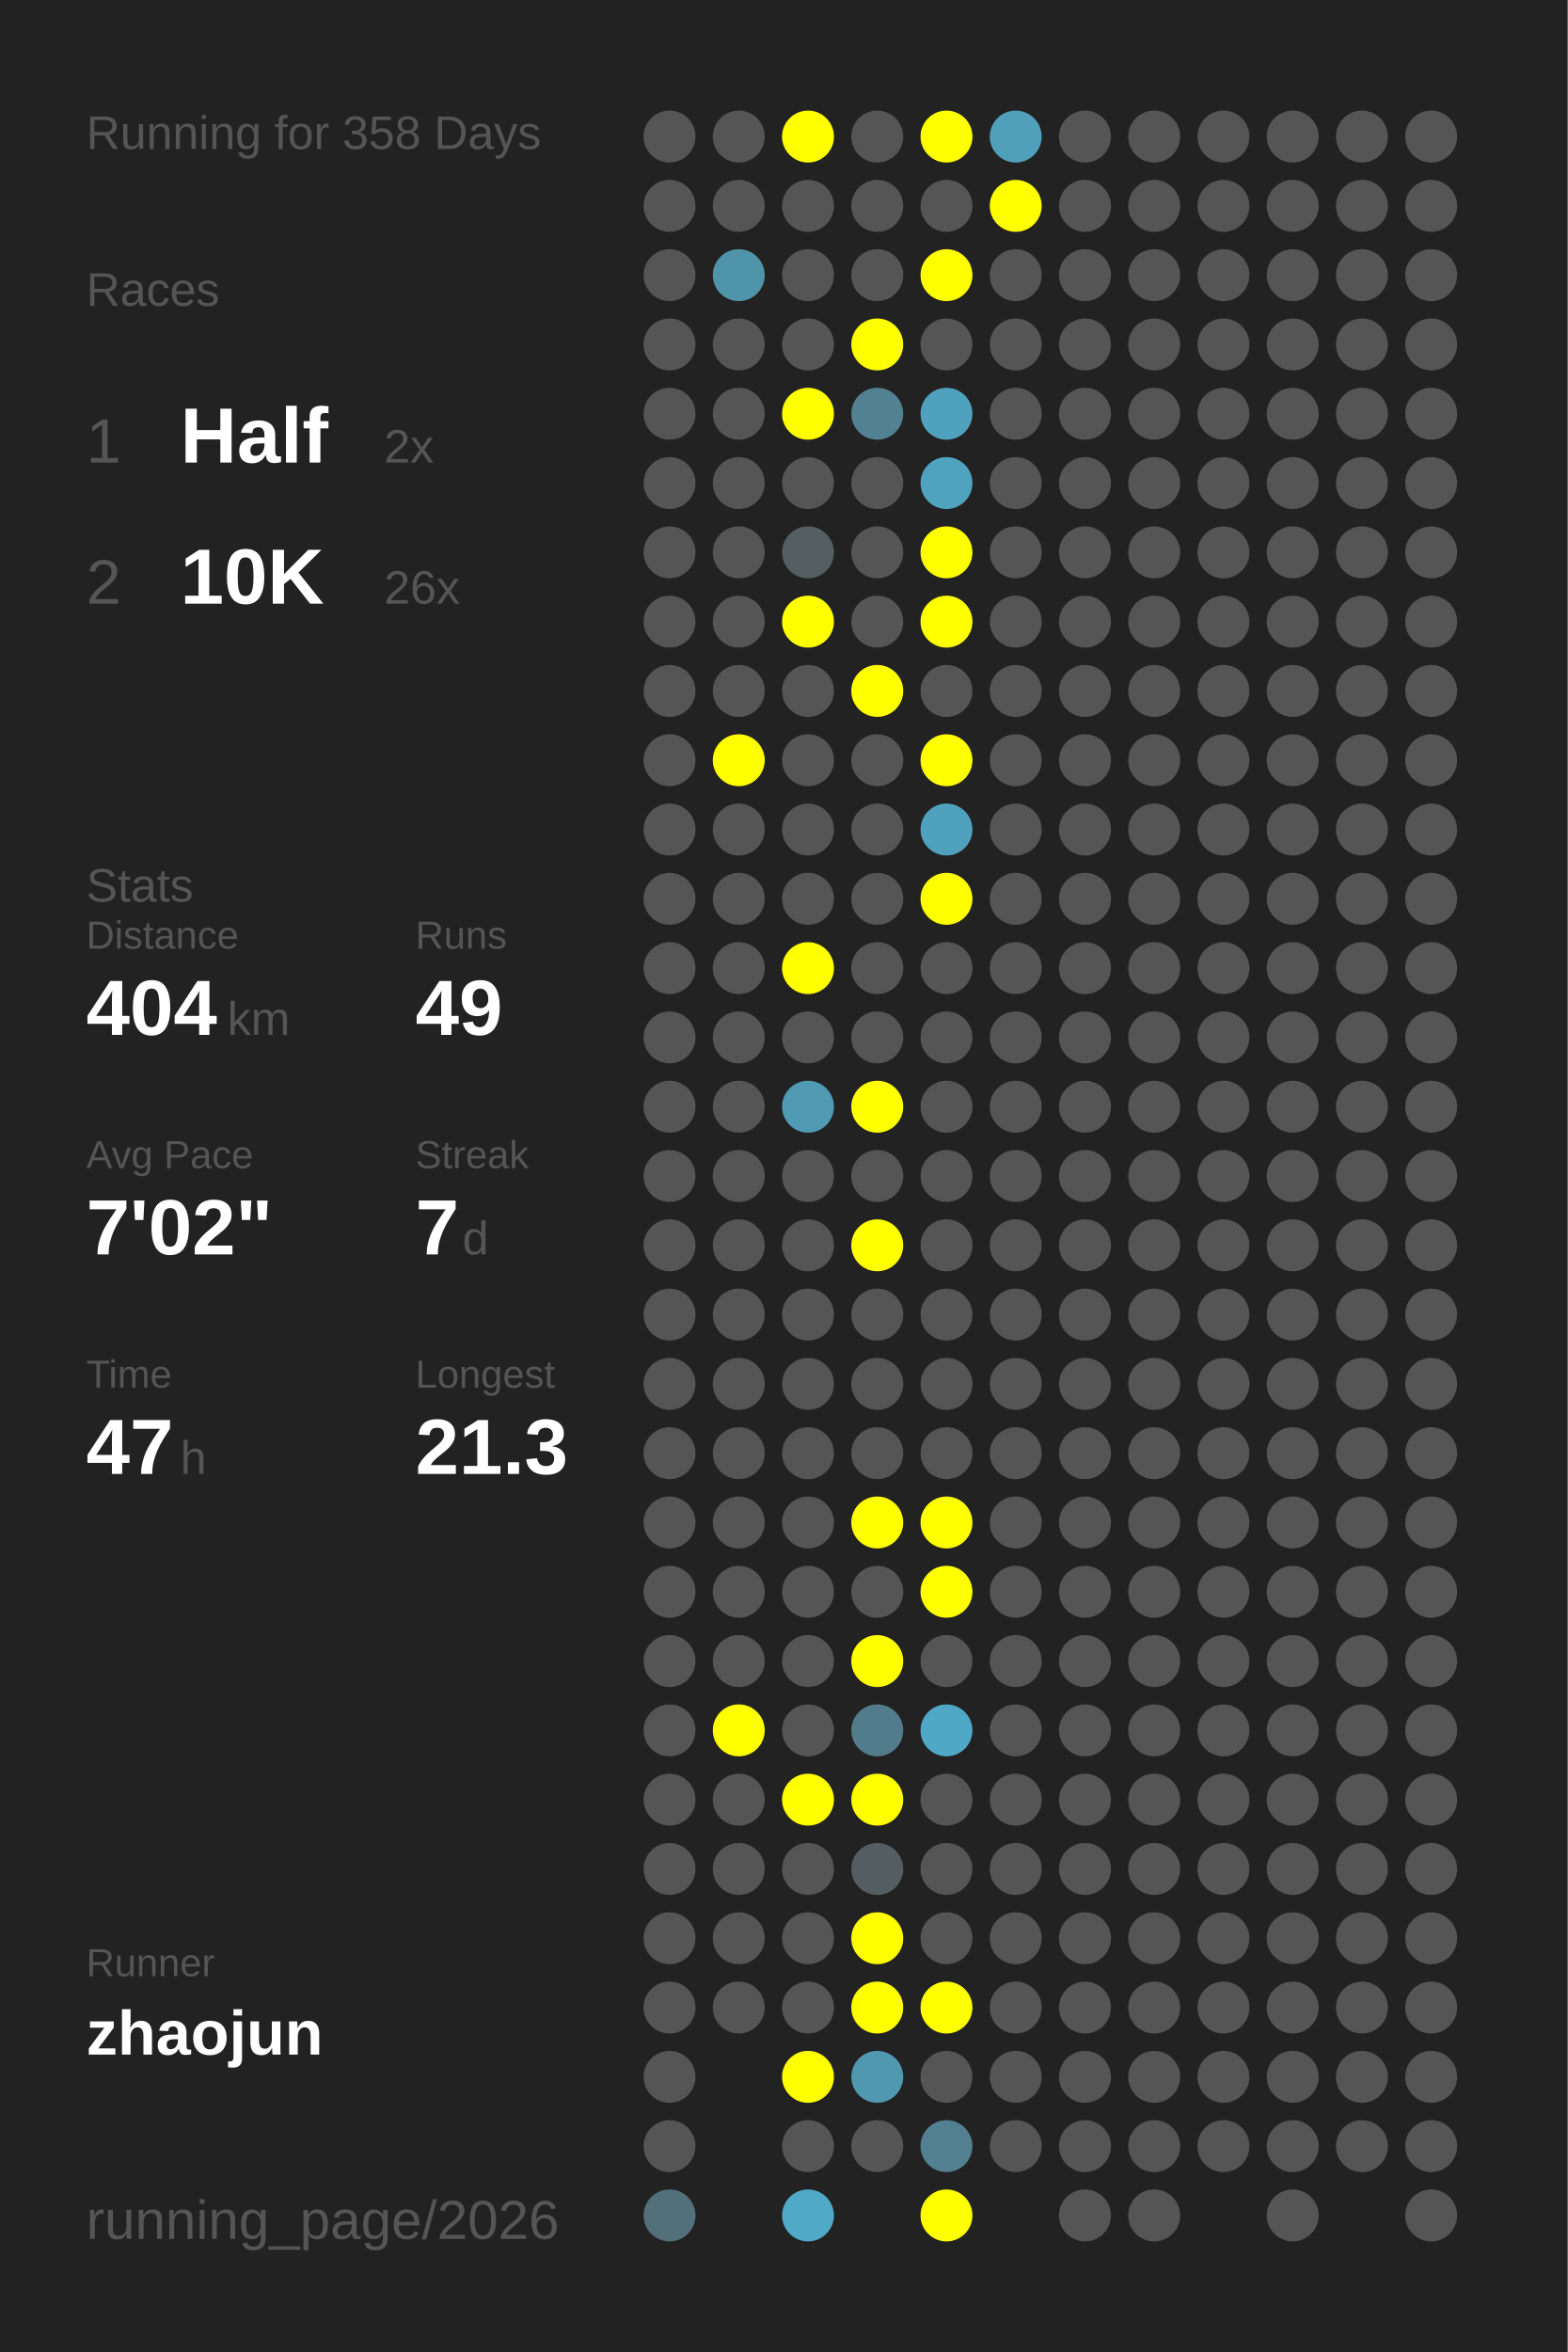
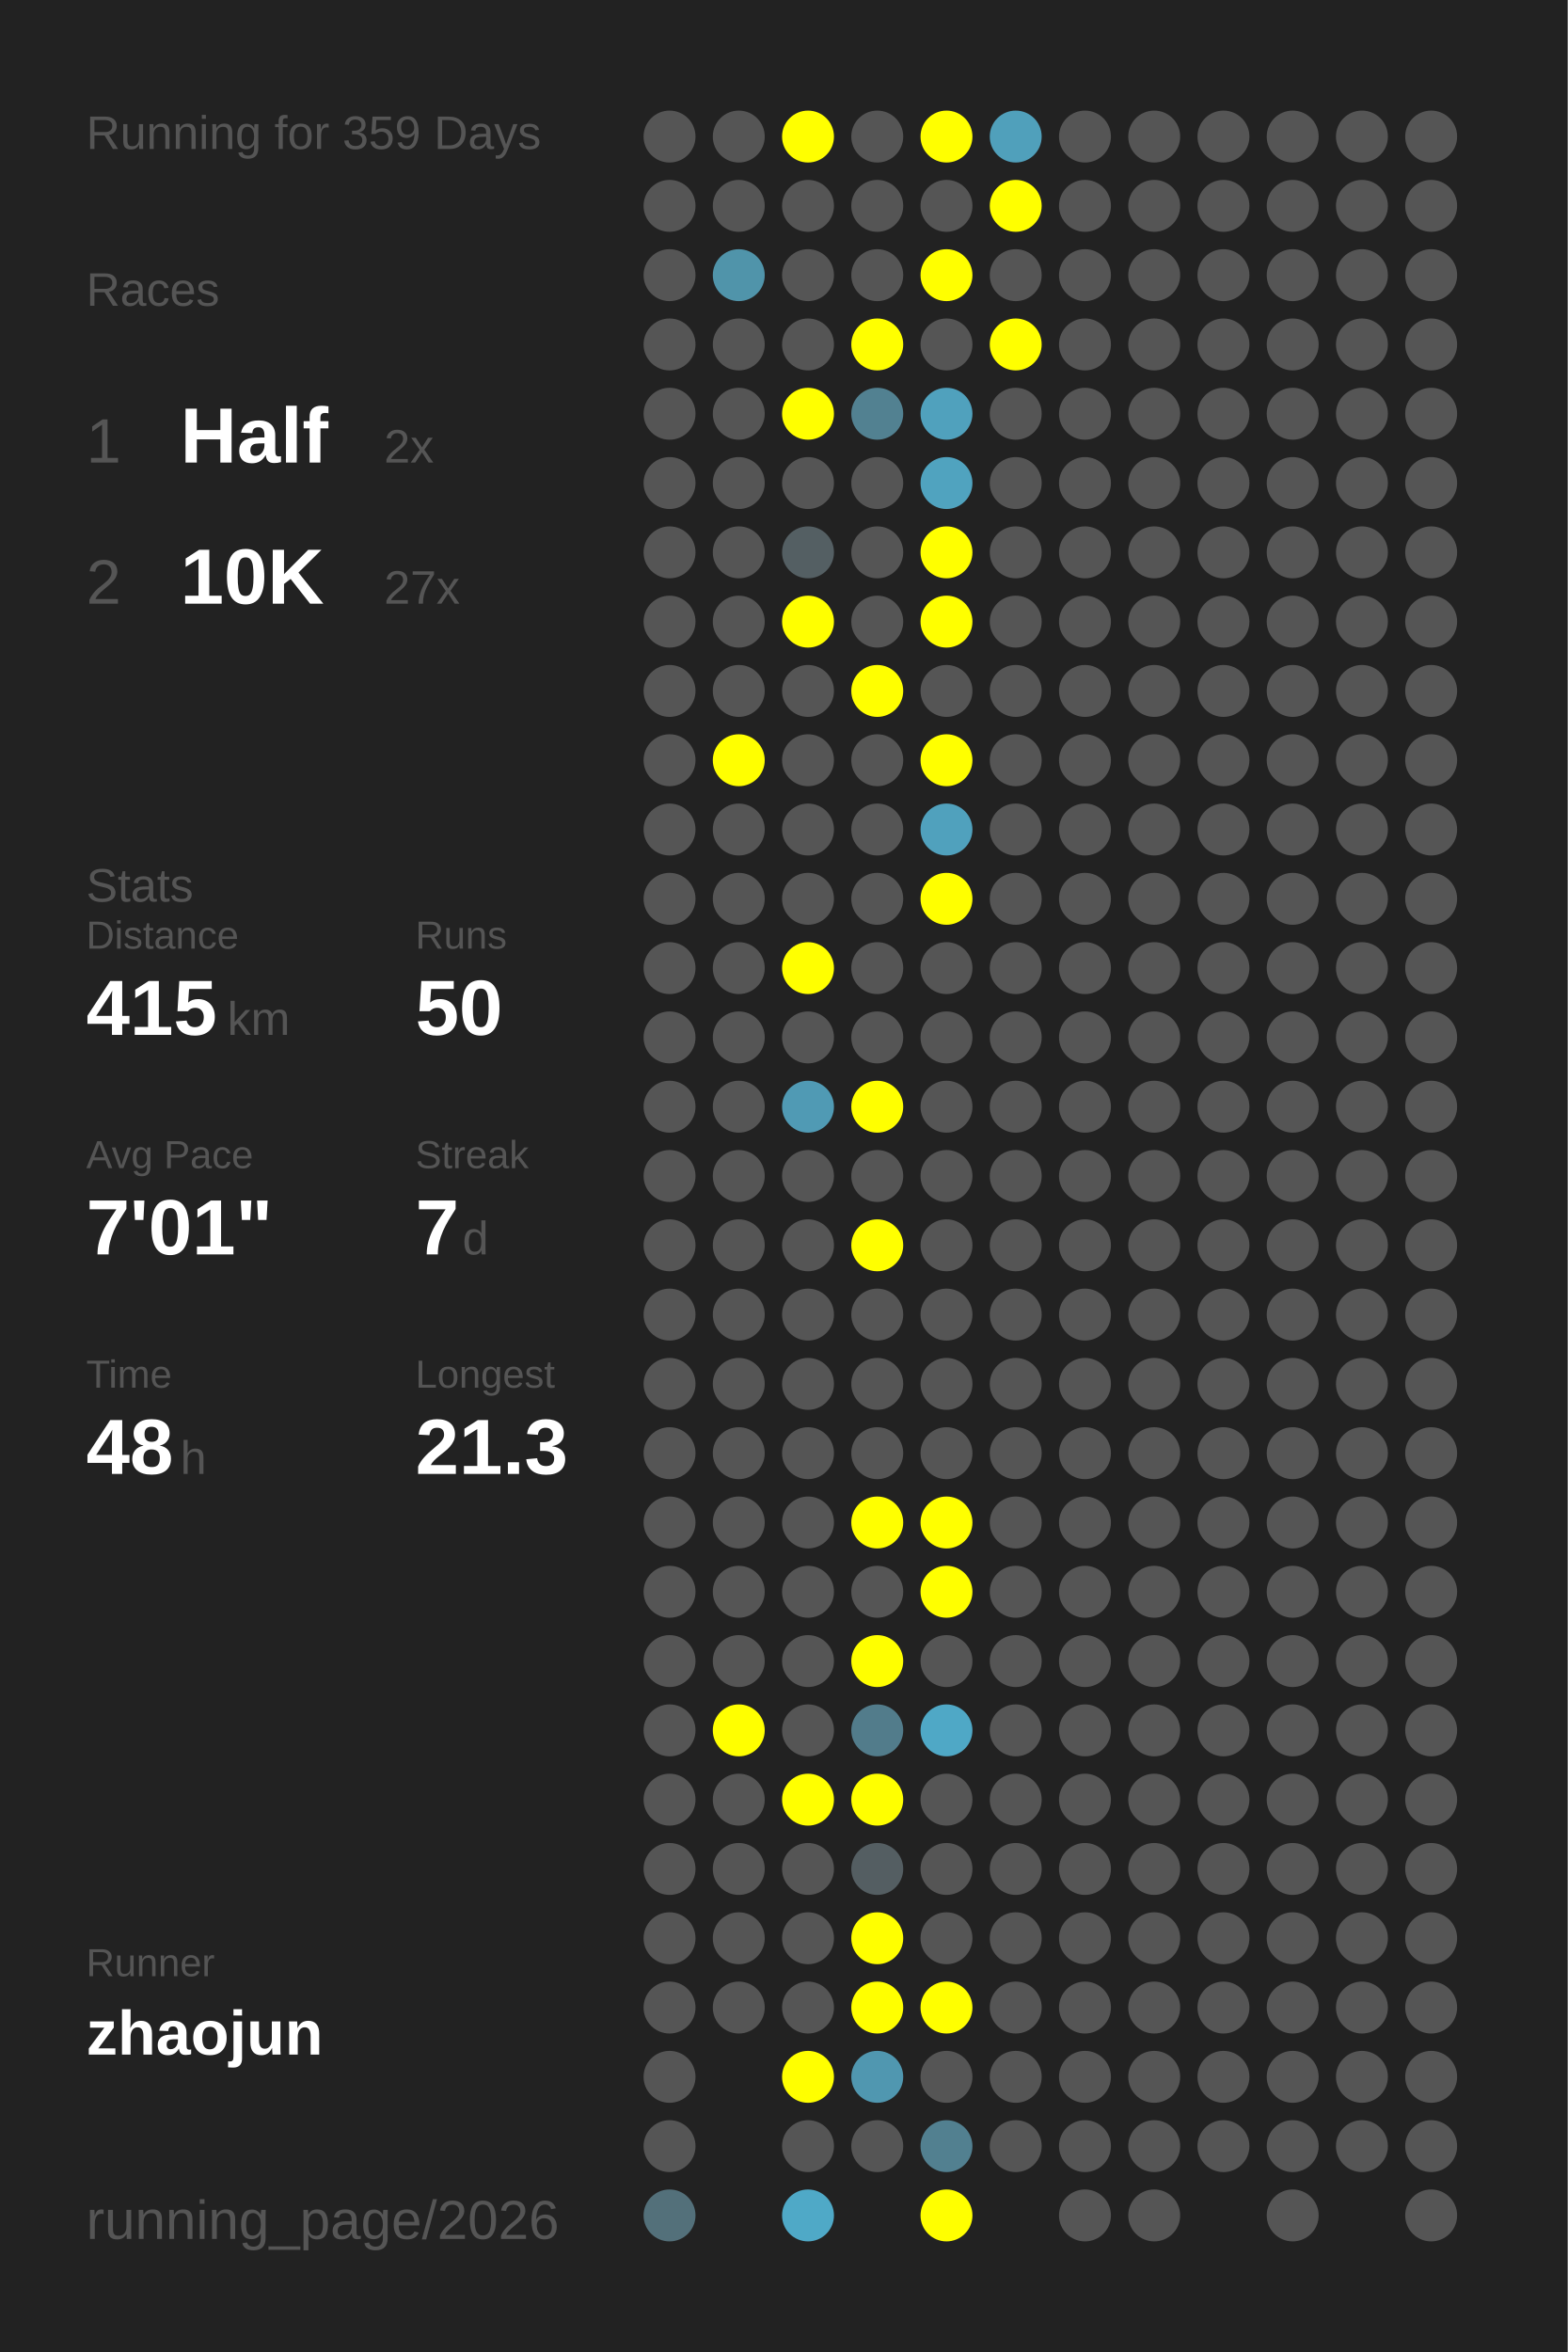
<svg xmlns="http://www.w3.org/2000/svg" baseProfile="full" height="300mm" version="1.1" viewBox="0,0,200,300" width="200mm">
  <defs />
  <rect fill="#222222" height="300" width="200" x="0" y="0" />
-   <text fill="#555555" style="font-size:6px; font-family:Arial;" x="11" y="19">Running for 358 Days</text>
+   <text fill="#555555" style="font-size:6px; font-family:Arial;" x="11" y="19">Running for 359 Days</text>
  <text fill="#555555" style="font-size:6px; font-family:Arial;" x="11" y="39">Races</text>
  <text fill="#555555" style="font-size:8px; font-family:Arial;" x="11" y="59">1</text>
  <text fill="#FFFFFF" style="font-size:10px; font-family:Arial; font-weight:bold;" x="23" y="59">Half</text>
  <text fill="#555555" style="font-size:6px; font-family:Arial;" x="49" y="59">2x</text>
  <text fill="#555555" style="font-size:8px; font-family:Arial;" x="11" y="77">2</text>
  <text fill="#FFFFFF" style="font-size:10px; font-family:Arial; font-weight:bold;" x="23" y="77">10K</text>
-   <text fill="#555555" style="font-size:6px; font-family:Arial;" x="49" y="77">26x</text>
+   <text fill="#555555" style="font-size:6px; font-family:Arial;" x="49" y="77">27x</text>
  <text fill="#555555" style="font-size:6px; font-family:Arial;" x="11" y="115">Stats</text>
  <text fill="#555555" style="font-size:5px; font-family:Arial;" x="11" y="121">Distance</text>
-   <text fill="#FFFFFF" style="font-size:10px; font-family:Arial; font-weight:bold;" x="11" y="132">404</text>
+   <text fill="#FFFFFF" style="font-size:10px; font-family:Arial; font-weight:bold;" x="11" y="132">415</text>
  <text fill="#555555" style="font-size:6px; font-family:Arial;" x="29" y="132">km</text>
  <text fill="#555555" style="font-size:5px; font-family:Arial;" x="53" y="121">Runs</text>
-   <text fill="#FFFFFF" style="font-size:10px; font-family:Arial; font-weight:bold;" x="53" y="132">49</text>
+   <text fill="#FFFFFF" style="font-size:10px; font-family:Arial; font-weight:bold;" x="53" y="132">50</text>
  <text fill="#555555" style="font-size:5px; font-family:Arial;" x="11" y="149">Avg Pace</text>
-   <text fill="#FFFFFF" style="font-size:10px; font-family:Arial; font-weight:bold;" x="11" y="160">7'02"</text>
+   <text fill="#FFFFFF" style="font-size:10px; font-family:Arial; font-weight:bold;" x="11" y="160">7'01"</text>
  <text fill="#555555" style="font-size:5px; font-family:Arial;" x="53" y="149">Streak</text>
  <text fill="#FFFFFF" style="font-size:10px; font-family:Arial; font-weight:bold;" x="53" y="160">7</text>
  <text fill="#555555" style="font-size:6px; font-family:Arial;" x="59" y="160">d</text>
  <text fill="#555555" style="font-size:5px; font-family:Arial;" x="11" y="177">Time</text>
-   <text fill="#FFFFFF" style="font-size:10px; font-family:Arial; font-weight:bold;" x="11" y="188">47</text>
+   <text fill="#FFFFFF" style="font-size:10px; font-family:Arial; font-weight:bold;" x="11" y="188">48</text>
  <text fill="#555555" style="font-size:6px; font-family:Arial;" x="23" y="188">h</text>
  <text fill="#555555" style="font-size:5px; font-family:Arial;" x="53" y="177">Longest</text>
  <text fill="#FFFFFF" style="font-size:10px; font-family:Arial; font-weight:bold;" x="53" y="188">21.3</text>
  <text fill="#555555" style="font-size:5px; font-family:Arial;" x="11" y="252.065">Runner</text>
  <text fill="#FFFFFF" style="font-size:8px; font-family:Arial; font-weight:bold;" x="11" y="262.065">zhaojun</text>
  <text fill="#555555" style="font-size:7px; font-family:Arial;" x="11" y="285.581">running_page/2026</text>
  <circle cx="85.417" cy="17.419" fill="#555555" r="3.312" />
  <circle cx="85.417" cy="26.258" fill="#555555" r="3.312" />
  <circle cx="85.417" cy="35.097" fill="#555555" r="3.312" />
  <circle cx="85.417" cy="43.935" fill="#555555" r="3.312" />
  <circle cx="85.417" cy="52.774" fill="#555555" r="3.312" />
  <circle cx="85.417" cy="61.613" fill="#555555" r="3.312" />
  <circle cx="85.417" cy="70.452" fill="#555555" r="3.312" />
  <circle cx="85.417" cy="79.29" fill="#555555" r="3.312" />
  <circle cx="85.417" cy="88.129" fill="#555555" r="3.312" />
  <circle cx="85.417" cy="96.968" fill="#555555" r="3.312" />
  <circle cx="85.417" cy="105.806" fill="#555555" r="3.312" />
  <circle cx="85.417" cy="114.645" fill="#555555" r="3.312" />
  <circle cx="85.417" cy="123.484" fill="#555555" r="3.312" />
  <circle cx="85.417" cy="132.323" fill="#555555" r="3.312" />
  <circle cx="85.417" cy="141.161" fill="#555555" r="3.312" />
  <circle cx="85.417" cy="150" fill="#555555" r="3.312" />
  <circle cx="85.417" cy="158.839" fill="#555555" r="3.312" />
  <circle cx="85.417" cy="167.677" fill="#555555" r="3.312" />
  <circle cx="85.417" cy="176.516" fill="#555555" r="3.312" />
  <circle cx="85.417" cy="185.355" fill="#555555" r="3.312" />
  <circle cx="85.417" cy="194.194" fill="#555555" r="3.312" />
  <circle cx="85.417" cy="203.032" fill="#555555" r="3.312" />
  <circle cx="85.417" cy="211.871" fill="#555555" r="3.312" />
  <circle cx="85.417" cy="220.71" fill="#555555" r="3.312" />
  <circle cx="85.417" cy="229.548" fill="#555555" r="3.312" />
  <circle cx="85.417" cy="238.387" fill="#555555" r="3.312" />
  <circle cx="85.417" cy="247.226" fill="#555555" r="3.312" />
  <circle cx="85.417" cy="256.065" fill="#555555" r="3.312" />
  <circle cx="85.417" cy="264.903" fill="#555555" r="3.312" />
  <circle cx="85.417" cy="273.742" fill="#555555" r="3.312" />
  <circle cx="85.417" cy="282.581" fill="#53707a" r="3.312" />
  <circle cx="94.25" cy="17.419" fill="#555555" r="3.312" />
  <circle cx="94.25" cy="26.258" fill="#555555" r="3.312" />
  <circle cx="94.25" cy="35.097" fill="#5094aa" r="3.312" />
  <circle cx="94.25" cy="43.935" fill="#555555" r="3.312" />
  <circle cx="94.25" cy="52.774" fill="#555555" r="3.312" />
  <circle cx="94.25" cy="61.613" fill="#555555" r="3.312" />
  <circle cx="94.25" cy="70.452" fill="#555555" r="3.312" />
  <circle cx="94.25" cy="79.29" fill="#555555" r="3.312" />
  <circle cx="94.25" cy="88.129" fill="#555555" r="3.312" />
  <circle cx="94.25" cy="96.968" fill="#FFFF00" r="3.312" />
  <circle cx="94.25" cy="105.806" fill="#555555" r="3.312" />
  <circle cx="94.25" cy="114.645" fill="#555555" r="3.312" />
  <circle cx="94.25" cy="123.484" fill="#555555" r="3.312" />
  <circle cx="94.25" cy="132.323" fill="#555555" r="3.312" />
  <circle cx="94.25" cy="141.161" fill="#555555" r="3.312" />
  <circle cx="94.25" cy="150" fill="#555555" r="3.312" />
  <circle cx="94.25" cy="158.839" fill="#555555" r="3.312" />
  <circle cx="94.25" cy="167.677" fill="#555555" r="3.312" />
  <circle cx="94.25" cy="176.516" fill="#555555" r="3.312" />
  <circle cx="94.25" cy="185.355" fill="#555555" r="3.312" />
  <circle cx="94.25" cy="194.194" fill="#555555" r="3.312" />
  <circle cx="94.25" cy="203.032" fill="#555555" r="3.312" />
  <circle cx="94.25" cy="211.871" fill="#555555" r="3.312" />
  <circle cx="94.25" cy="220.71" fill="#FFFF00" r="3.312" />
  <circle cx="94.25" cy="229.548" fill="#555555" r="3.312" />
  <circle cx="94.25" cy="238.387" fill="#555555" r="3.312" />
  <circle cx="94.25" cy="247.226" fill="#555555" r="3.312" />
  <circle cx="94.25" cy="256.065" fill="#555555" r="3.312" />
  <circle cx="103.083" cy="17.419" fill="#FFFF00" r="3.312" />
  <circle cx="103.083" cy="26.258" fill="#555555" r="3.312" />
  <circle cx="103.083" cy="35.097" fill="#555555" r="3.312" />
  <circle cx="103.083" cy="43.935" fill="#555555" r="3.312" />
  <circle cx="103.083" cy="52.774" fill="#FFFF00" r="3.312" />
  <circle cx="103.083" cy="61.613" fill="#555555" r="3.312" />
  <circle cx="103.083" cy="70.452" fill="#545f63" r="3.312" />
  <circle cx="103.083" cy="79.29" fill="#FFFF00" r="3.312" />
  <circle cx="103.083" cy="88.129" fill="#555555" r="3.312" />
  <circle cx="103.083" cy="96.968" fill="#555555" r="3.312" />
  <circle cx="103.083" cy="105.806" fill="#555555" r="3.312" />
  <circle cx="103.083" cy="114.645" fill="#555555" r="3.312" />
  <circle cx="103.083" cy="123.484" fill="#FFFF00" r="3.312" />
  <circle cx="103.083" cy="132.323" fill="#555555" r="3.312" />
  <circle cx="103.083" cy="141.161" fill="#509ab4" r="3.312" />
  <circle cx="103.083" cy="150" fill="#555555" r="3.312" />
  <circle cx="103.083" cy="158.839" fill="#555555" r="3.312" />
  <circle cx="103.083" cy="167.677" fill="#555555" r="3.312" />
  <circle cx="103.083" cy="176.516" fill="#555555" r="3.312" />
  <circle cx="103.083" cy="185.355" fill="#555555" r="3.312" />
  <circle cx="103.083" cy="194.194" fill="#555555" r="3.312" />
  <circle cx="103.083" cy="203.032" fill="#555555" r="3.312" />
  <circle cx="103.083" cy="211.871" fill="#555555" r="3.312" />
  <circle cx="103.083" cy="220.71" fill="#555555" r="3.312" />
  <circle cx="103.083" cy="229.548" fill="#FFFF00" r="3.312" />
  <circle cx="103.083" cy="238.387" fill="#555555" r="3.312" />
  <circle cx="103.083" cy="247.226" fill="#555555" r="3.312" />
  <circle cx="103.083" cy="256.065" fill="#555555" r="3.312" />
  <circle cx="103.083" cy="264.903" fill="#FFFF00" r="3.312" />
  <circle cx="103.083" cy="273.742" fill="#555555" r="3.312" />
  <circle cx="103.083" cy="282.581" fill="#4fa9c7" r="3.312" />
  <circle cx="111.917" cy="17.419" fill="#555555" r="3.312" />
  <circle cx="111.917" cy="26.258" fill="#555555" r="3.312" />
  <circle cx="111.917" cy="35.097" fill="#555555" r="3.312" />
  <circle cx="111.917" cy="43.935" fill="#FFFF00" r="3.312" />
  <circle cx="111.917" cy="52.774" fill="#528191" r="3.312" />
  <circle cx="111.917" cy="61.613" fill="#555555" r="3.312" />
  <circle cx="111.917" cy="70.452" fill="#555555" r="3.312" />
  <circle cx="111.917" cy="79.29" fill="#555555" r="3.312" />
  <circle cx="111.917" cy="88.129" fill="#FFFF00" r="3.312" />
  <circle cx="111.917" cy="96.968" fill="#555555" r="3.312" />
  <circle cx="111.917" cy="105.806" fill="#555555" r="3.312" />
  <circle cx="111.917" cy="114.645" fill="#555555" r="3.312" />
  <circle cx="111.917" cy="123.484" fill="#555555" r="3.312" />
  <circle cx="111.917" cy="132.323" fill="#555555" r="3.312" />
  <circle cx="111.917" cy="141.161" fill="#FFFF00" r="3.312" />
  <circle cx="111.917" cy="150" fill="#555555" r="3.312" />
  <circle cx="111.917" cy="158.839" fill="#FFFF00" r="3.312" />
  <circle cx="111.917" cy="167.677" fill="#555555" r="3.312" />
  <circle cx="111.917" cy="176.516" fill="#555555" r="3.312" />
  <circle cx="111.917" cy="185.355" fill="#555555" r="3.312" />
  <circle cx="111.917" cy="194.194" fill="#FFFF00" r="3.312" />
  <circle cx="111.917" cy="203.032" fill="#555555" r="3.312" />
  <circle cx="111.917" cy="211.871" fill="#FFFF00" r="3.312" />
  <circle cx="111.917" cy="220.71" fill="#527c8b" r="3.312" />
  <circle cx="111.917" cy="229.548" fill="#FFFF00" r="3.312" />
  <circle cx="111.917" cy="238.387" fill="#545e62" r="3.312" />
  <circle cx="111.917" cy="247.226" fill="#FFFF00" r="3.312" />
  <circle cx="111.917" cy="256.065" fill="#FFFF00" r="3.312" />
  <circle cx="111.917" cy="264.903" fill="#5097b0" r="3.312" />
  <circle cx="111.917" cy="273.742" fill="#555555" r="3.312" />
  <circle cx="120.75" cy="17.419" fill="#FFFF00" r="3.312" />
  <circle cx="120.75" cy="26.258" fill="#555555" r="3.312" />
  <circle cx="120.75" cy="35.097" fill="#FFFF00" r="3.312" />
  <circle cx="120.75" cy="43.935" fill="#555555" r="3.312" />
  <circle cx="120.75" cy="52.774" fill="#50a1bd" r="3.312" />
  <circle cx="120.75" cy="61.613" fill="#50a3bf" r="3.312" />
  <circle cx="120.75" cy="70.452" fill="#FFFF00" r="3.312" />
  <circle cx="120.75" cy="79.29" fill="#FFFF00" r="3.312" />
  <circle cx="120.75" cy="88.129" fill="#555555" r="3.312" />
  <circle cx="120.75" cy="96.968" fill="#FFFF00" r="3.312" />
  <circle cx="120.75" cy="105.806" fill="#50a1bd" r="3.312" />
  <circle cx="120.75" cy="114.645" fill="#FFFF00" r="3.312" />
  <circle cx="120.75" cy="123.484" fill="#555555" r="3.312" />
  <circle cx="120.75" cy="132.323" fill="#555555" r="3.312" />
  <circle cx="120.75" cy="141.161" fill="#555555" r="3.312" />
  <circle cx="120.75" cy="150" fill="#555555" r="3.312" />
  <circle cx="120.75" cy="158.839" fill="#555555" r="3.312" />
  <circle cx="120.75" cy="167.677" fill="#555555" r="3.312" />
  <circle cx="120.75" cy="176.516" fill="#555555" r="3.312" />
  <circle cx="120.75" cy="185.355" fill="#555555" r="3.312" />
  <circle cx="120.75" cy="194.194" fill="#FFFF00" r="3.312" />
  <circle cx="120.75" cy="203.032" fill="#FFFF00" r="3.312" />
  <circle cx="120.75" cy="211.871" fill="#555555" r="3.312" />
  <circle cx="120.75" cy="220.71" fill="#4fa8c6" r="3.312" />
  <circle cx="120.75" cy="229.548" fill="#555555" r="3.312" />
  <circle cx="120.75" cy="238.387" fill="#555555" r="3.312" />
  <circle cx="120.75" cy="247.226" fill="#555555" r="3.312" />
  <circle cx="120.75" cy="256.065" fill="#FFFF00" r="3.312" />
  <circle cx="120.75" cy="264.903" fill="#555555" r="3.312" />
  <circle cx="120.75" cy="273.742" fill="#528090" r="3.312" />
  <circle cx="120.75" cy="282.581" fill="#FFFF00" r="3.312" />
  <circle cx="129.583" cy="17.419" fill="#50a0bb" r="3.312" />
  <circle cx="129.583" cy="26.258" fill="#FFFF00" r="3.312" />
  <circle cx="129.583" cy="35.097" fill="#555555" r="3.312" />
-   <circle cx="129.583" cy="43.935" fill="#555555" r="3.312" />
+   <circle cx="129.583" cy="43.935" fill="#FFFF00" r="3.312" />
  <circle cx="129.583" cy="52.774" fill="#555555" r="3.312" />
  <circle cx="129.583" cy="61.613" fill="#555555" r="3.312" />
  <circle cx="129.583" cy="70.452" fill="#555555" r="3.312" />
  <circle cx="129.583" cy="79.29" fill="#555555" r="3.312" />
  <circle cx="129.583" cy="88.129" fill="#555555" r="3.312" />
  <circle cx="129.583" cy="96.968" fill="#555555" r="3.312" />
  <circle cx="129.583" cy="105.806" fill="#555555" r="3.312" />
  <circle cx="129.583" cy="114.645" fill="#555555" r="3.312" />
  <circle cx="129.583" cy="123.484" fill="#555555" r="3.312" />
  <circle cx="129.583" cy="132.323" fill="#555555" r="3.312" />
  <circle cx="129.583" cy="141.161" fill="#555555" r="3.312" />
  <circle cx="129.583" cy="150" fill="#555555" r="3.312" />
  <circle cx="129.583" cy="158.839" fill="#555555" r="3.312" />
  <circle cx="129.583" cy="167.677" fill="#555555" r="3.312" />
  <circle cx="129.583" cy="176.516" fill="#555555" r="3.312" />
  <circle cx="129.583" cy="185.355" fill="#555555" r="3.312" />
  <circle cx="129.583" cy="194.194" fill="#555555" r="3.312" />
  <circle cx="129.583" cy="203.032" fill="#555555" r="3.312" />
  <circle cx="129.583" cy="211.871" fill="#555555" r="3.312" />
  <circle cx="129.583" cy="220.71" fill="#555555" r="3.312" />
  <circle cx="129.583" cy="229.548" fill="#555555" r="3.312" />
  <circle cx="129.583" cy="238.387" fill="#555555" r="3.312" />
  <circle cx="129.583" cy="247.226" fill="#555555" r="3.312" />
  <circle cx="129.583" cy="256.065" fill="#555555" r="3.312" />
  <circle cx="129.583" cy="264.903" fill="#555555" r="3.312" />
  <circle cx="129.583" cy="273.742" fill="#555555" r="3.312" />
  <circle cx="138.417" cy="17.419" fill="#555555" r="3.312" />
  <circle cx="138.417" cy="26.258" fill="#555555" r="3.312" />
  <circle cx="138.417" cy="35.097" fill="#555555" r="3.312" />
  <circle cx="138.417" cy="43.935" fill="#555555" r="3.312" />
  <circle cx="138.417" cy="52.774" fill="#555555" r="3.312" />
  <circle cx="138.417" cy="61.613" fill="#555555" r="3.312" />
  <circle cx="138.417" cy="70.452" fill="#555555" r="3.312" />
  <circle cx="138.417" cy="79.29" fill="#555555" r="3.312" />
  <circle cx="138.417" cy="88.129" fill="#555555" r="3.312" />
  <circle cx="138.417" cy="96.968" fill="#555555" r="3.312" />
  <circle cx="138.417" cy="105.806" fill="#555555" r="3.312" />
  <circle cx="138.417" cy="114.645" fill="#555555" r="3.312" />
  <circle cx="138.417" cy="123.484" fill="#555555" r="3.312" />
  <circle cx="138.417" cy="132.323" fill="#555555" r="3.312" />
  <circle cx="138.417" cy="141.161" fill="#555555" r="3.312" />
  <circle cx="138.417" cy="150" fill="#555555" r="3.312" />
  <circle cx="138.417" cy="158.839" fill="#555555" r="3.312" />
  <circle cx="138.417" cy="167.677" fill="#555555" r="3.312" />
  <circle cx="138.417" cy="176.516" fill="#555555" r="3.312" />
  <circle cx="138.417" cy="185.355" fill="#555555" r="3.312" />
  <circle cx="138.417" cy="194.194" fill="#555555" r="3.312" />
  <circle cx="138.417" cy="203.032" fill="#555555" r="3.312" />
  <circle cx="138.417" cy="211.871" fill="#555555" r="3.312" />
  <circle cx="138.417" cy="220.71" fill="#555555" r="3.312" />
  <circle cx="138.417" cy="229.548" fill="#555555" r="3.312" />
  <circle cx="138.417" cy="238.387" fill="#555555" r="3.312" />
  <circle cx="138.417" cy="247.226" fill="#555555" r="3.312" />
  <circle cx="138.417" cy="256.065" fill="#555555" r="3.312" />
  <circle cx="138.417" cy="264.903" fill="#555555" r="3.312" />
  <circle cx="138.417" cy="273.742" fill="#555555" r="3.312" />
  <circle cx="138.417" cy="282.581" fill="#555555" r="3.312" />
  <circle cx="147.25" cy="17.419" fill="#555555" r="3.312" />
  <circle cx="147.25" cy="26.258" fill="#555555" r="3.312" />
  <circle cx="147.25" cy="35.097" fill="#555555" r="3.312" />
  <circle cx="147.25" cy="43.935" fill="#555555" r="3.312" />
  <circle cx="147.25" cy="52.774" fill="#555555" r="3.312" />
  <circle cx="147.25" cy="61.613" fill="#555555" r="3.312" />
  <circle cx="147.25" cy="70.452" fill="#555555" r="3.312" />
  <circle cx="147.25" cy="79.29" fill="#555555" r="3.312" />
  <circle cx="147.25" cy="88.129" fill="#555555" r="3.312" />
  <circle cx="147.25" cy="96.968" fill="#555555" r="3.312" />
  <circle cx="147.25" cy="105.806" fill="#555555" r="3.312" />
  <circle cx="147.25" cy="114.645" fill="#555555" r="3.312" />
  <circle cx="147.25" cy="123.484" fill="#555555" r="3.312" />
  <circle cx="147.25" cy="132.323" fill="#555555" r="3.312" />
  <circle cx="147.25" cy="141.161" fill="#555555" r="3.312" />
  <circle cx="147.25" cy="150" fill="#555555" r="3.312" />
  <circle cx="147.25" cy="158.839" fill="#555555" r="3.312" />
  <circle cx="147.25" cy="167.677" fill="#555555" r="3.312" />
  <circle cx="147.25" cy="176.516" fill="#555555" r="3.312" />
  <circle cx="147.25" cy="185.355" fill="#555555" r="3.312" />
  <circle cx="147.25" cy="194.194" fill="#555555" r="3.312" />
  <circle cx="147.25" cy="203.032" fill="#555555" r="3.312" />
  <circle cx="147.25" cy="211.871" fill="#555555" r="3.312" />
  <circle cx="147.25" cy="220.71" fill="#555555" r="3.312" />
  <circle cx="147.25" cy="229.548" fill="#555555" r="3.312" />
  <circle cx="147.25" cy="238.387" fill="#555555" r="3.312" />
  <circle cx="147.25" cy="247.226" fill="#555555" r="3.312" />
  <circle cx="147.25" cy="256.065" fill="#555555" r="3.312" />
  <circle cx="147.25" cy="264.903" fill="#555555" r="3.312" />
  <circle cx="147.25" cy="273.742" fill="#555555" r="3.312" />
  <circle cx="147.25" cy="282.581" fill="#555555" r="3.312" />
  <circle cx="156.083" cy="17.419" fill="#555555" r="3.312" />
  <circle cx="156.083" cy="26.258" fill="#555555" r="3.312" />
  <circle cx="156.083" cy="35.097" fill="#555555" r="3.312" />
  <circle cx="156.083" cy="43.935" fill="#555555" r="3.312" />
  <circle cx="156.083" cy="52.774" fill="#555555" r="3.312" />
  <circle cx="156.083" cy="61.613" fill="#555555" r="3.312" />
  <circle cx="156.083" cy="70.452" fill="#555555" r="3.312" />
  <circle cx="156.083" cy="79.29" fill="#555555" r="3.312" />
  <circle cx="156.083" cy="88.129" fill="#555555" r="3.312" />
  <circle cx="156.083" cy="96.968" fill="#555555" r="3.312" />
  <circle cx="156.083" cy="105.806" fill="#555555" r="3.312" />
  <circle cx="156.083" cy="114.645" fill="#555555" r="3.312" />
  <circle cx="156.083" cy="123.484" fill="#555555" r="3.312" />
  <circle cx="156.083" cy="132.323" fill="#555555" r="3.312" />
  <circle cx="156.083" cy="141.161" fill="#555555" r="3.312" />
  <circle cx="156.083" cy="150" fill="#555555" r="3.312" />
  <circle cx="156.083" cy="158.839" fill="#555555" r="3.312" />
  <circle cx="156.083" cy="167.677" fill="#555555" r="3.312" />
  <circle cx="156.083" cy="176.516" fill="#555555" r="3.312" />
  <circle cx="156.083" cy="185.355" fill="#555555" r="3.312" />
  <circle cx="156.083" cy="194.194" fill="#555555" r="3.312" />
  <circle cx="156.083" cy="203.032" fill="#555555" r="3.312" />
  <circle cx="156.083" cy="211.871" fill="#555555" r="3.312" />
  <circle cx="156.083" cy="220.71" fill="#555555" r="3.312" />
  <circle cx="156.083" cy="229.548" fill="#555555" r="3.312" />
  <circle cx="156.083" cy="238.387" fill="#555555" r="3.312" />
  <circle cx="156.083" cy="247.226" fill="#555555" r="3.312" />
  <circle cx="156.083" cy="256.065" fill="#555555" r="3.312" />
  <circle cx="156.083" cy="264.903" fill="#555555" r="3.312" />
  <circle cx="156.083" cy="273.742" fill="#555555" r="3.312" />
  <circle cx="164.917" cy="17.419" fill="#555555" r="3.312" />
  <circle cx="164.917" cy="26.258" fill="#555555" r="3.312" />
  <circle cx="164.917" cy="35.097" fill="#555555" r="3.312" />
  <circle cx="164.917" cy="43.935" fill="#555555" r="3.312" />
  <circle cx="164.917" cy="52.774" fill="#555555" r="3.312" />
  <circle cx="164.917" cy="61.613" fill="#555555" r="3.312" />
  <circle cx="164.917" cy="70.452" fill="#555555" r="3.312" />
  <circle cx="164.917" cy="79.29" fill="#555555" r="3.312" />
  <circle cx="164.917" cy="88.129" fill="#555555" r="3.312" />
  <circle cx="164.917" cy="96.968" fill="#555555" r="3.312" />
  <circle cx="164.917" cy="105.806" fill="#555555" r="3.312" />
  <circle cx="164.917" cy="114.645" fill="#555555" r="3.312" />
  <circle cx="164.917" cy="123.484" fill="#555555" r="3.312" />
  <circle cx="164.917" cy="132.323" fill="#555555" r="3.312" />
  <circle cx="164.917" cy="141.161" fill="#555555" r="3.312" />
  <circle cx="164.917" cy="150" fill="#555555" r="3.312" />
  <circle cx="164.917" cy="158.839" fill="#555555" r="3.312" />
  <circle cx="164.917" cy="167.677" fill="#555555" r="3.312" />
  <circle cx="164.917" cy="176.516" fill="#555555" r="3.312" />
  <circle cx="164.917" cy="185.355" fill="#555555" r="3.312" />
  <circle cx="164.917" cy="194.194" fill="#555555" r="3.312" />
  <circle cx="164.917" cy="203.032" fill="#555555" r="3.312" />
  <circle cx="164.917" cy="211.871" fill="#555555" r="3.312" />
  <circle cx="164.917" cy="220.71" fill="#555555" r="3.312" />
  <circle cx="164.917" cy="229.548" fill="#555555" r="3.312" />
  <circle cx="164.917" cy="238.387" fill="#555555" r="3.312" />
  <circle cx="164.917" cy="247.226" fill="#555555" r="3.312" />
  <circle cx="164.917" cy="256.065" fill="#555555" r="3.312" />
  <circle cx="164.917" cy="264.903" fill="#555555" r="3.312" />
  <circle cx="164.917" cy="273.742" fill="#555555" r="3.312" />
  <circle cx="164.917" cy="282.581" fill="#555555" r="3.312" />
  <circle cx="173.75" cy="17.419" fill="#555555" r="3.312" />
  <circle cx="173.75" cy="26.258" fill="#555555" r="3.312" />
  <circle cx="173.75" cy="35.097" fill="#555555" r="3.312" />
  <circle cx="173.75" cy="43.935" fill="#555555" r="3.312" />
  <circle cx="173.75" cy="52.774" fill="#555555" r="3.312" />
  <circle cx="173.75" cy="61.613" fill="#555555" r="3.312" />
  <circle cx="173.75" cy="70.452" fill="#555555" r="3.312" />
  <circle cx="173.75" cy="79.29" fill="#555555" r="3.312" />
  <circle cx="173.75" cy="88.129" fill="#555555" r="3.312" />
  <circle cx="173.75" cy="96.968" fill="#555555" r="3.312" />
  <circle cx="173.75" cy="105.806" fill="#555555" r="3.312" />
  <circle cx="173.75" cy="114.645" fill="#555555" r="3.312" />
  <circle cx="173.75" cy="123.484" fill="#555555" r="3.312" />
  <circle cx="173.75" cy="132.323" fill="#555555" r="3.312" />
  <circle cx="173.75" cy="141.161" fill="#555555" r="3.312" />
  <circle cx="173.75" cy="150" fill="#555555" r="3.312" />
  <circle cx="173.75" cy="158.839" fill="#555555" r="3.312" />
  <circle cx="173.75" cy="167.677" fill="#555555" r="3.312" />
  <circle cx="173.75" cy="176.516" fill="#555555" r="3.312" />
  <circle cx="173.75" cy="185.355" fill="#555555" r="3.312" />
  <circle cx="173.75" cy="194.194" fill="#555555" r="3.312" />
  <circle cx="173.75" cy="203.032" fill="#555555" r="3.312" />
  <circle cx="173.75" cy="211.871" fill="#555555" r="3.312" />
  <circle cx="173.75" cy="220.71" fill="#555555" r="3.312" />
  <circle cx="173.75" cy="229.548" fill="#555555" r="3.312" />
  <circle cx="173.75" cy="238.387" fill="#555555" r="3.312" />
  <circle cx="173.75" cy="247.226" fill="#555555" r="3.312" />
  <circle cx="173.75" cy="256.065" fill="#555555" r="3.312" />
  <circle cx="173.75" cy="264.903" fill="#555555" r="3.312" />
  <circle cx="173.75" cy="273.742" fill="#555555" r="3.312" />
  <circle cx="182.583" cy="17.419" fill="#555555" r="3.312" />
  <circle cx="182.583" cy="26.258" fill="#555555" r="3.312" />
  <circle cx="182.583" cy="35.097" fill="#555555" r="3.312" />
  <circle cx="182.583" cy="43.935" fill="#555555" r="3.312" />
  <circle cx="182.583" cy="52.774" fill="#555555" r="3.312" />
  <circle cx="182.583" cy="61.613" fill="#555555" r="3.312" />
  <circle cx="182.583" cy="70.452" fill="#555555" r="3.312" />
  <circle cx="182.583" cy="79.29" fill="#555555" r="3.312" />
  <circle cx="182.583" cy="88.129" fill="#555555" r="3.312" />
  <circle cx="182.583" cy="96.968" fill="#555555" r="3.312" />
  <circle cx="182.583" cy="105.806" fill="#555555" r="3.312" />
  <circle cx="182.583" cy="114.645" fill="#555555" r="3.312" />
  <circle cx="182.583" cy="123.484" fill="#555555" r="3.312" />
  <circle cx="182.583" cy="132.323" fill="#555555" r="3.312" />
  <circle cx="182.583" cy="141.161" fill="#555555" r="3.312" />
  <circle cx="182.583" cy="150" fill="#555555" r="3.312" />
  <circle cx="182.583" cy="158.839" fill="#555555" r="3.312" />
  <circle cx="182.583" cy="167.677" fill="#555555" r="3.312" />
  <circle cx="182.583" cy="176.516" fill="#555555" r="3.312" />
  <circle cx="182.583" cy="185.355" fill="#555555" r="3.312" />
  <circle cx="182.583" cy="194.194" fill="#555555" r="3.312" />
  <circle cx="182.583" cy="203.032" fill="#555555" r="3.312" />
  <circle cx="182.583" cy="211.871" fill="#555555" r="3.312" />
  <circle cx="182.583" cy="220.71" fill="#555555" r="3.312" />
  <circle cx="182.583" cy="229.548" fill="#555555" r="3.312" />
  <circle cx="182.583" cy="238.387" fill="#555555" r="3.312" />
  <circle cx="182.583" cy="247.226" fill="#555555" r="3.312" />
  <circle cx="182.583" cy="256.065" fill="#555555" r="3.312" />
  <circle cx="182.583" cy="264.903" fill="#555555" r="3.312" />
  <circle cx="182.583" cy="273.742" fill="#555555" r="3.312" />
  <circle cx="182.583" cy="282.581" fill="#555555" r="3.312" />
</svg>
